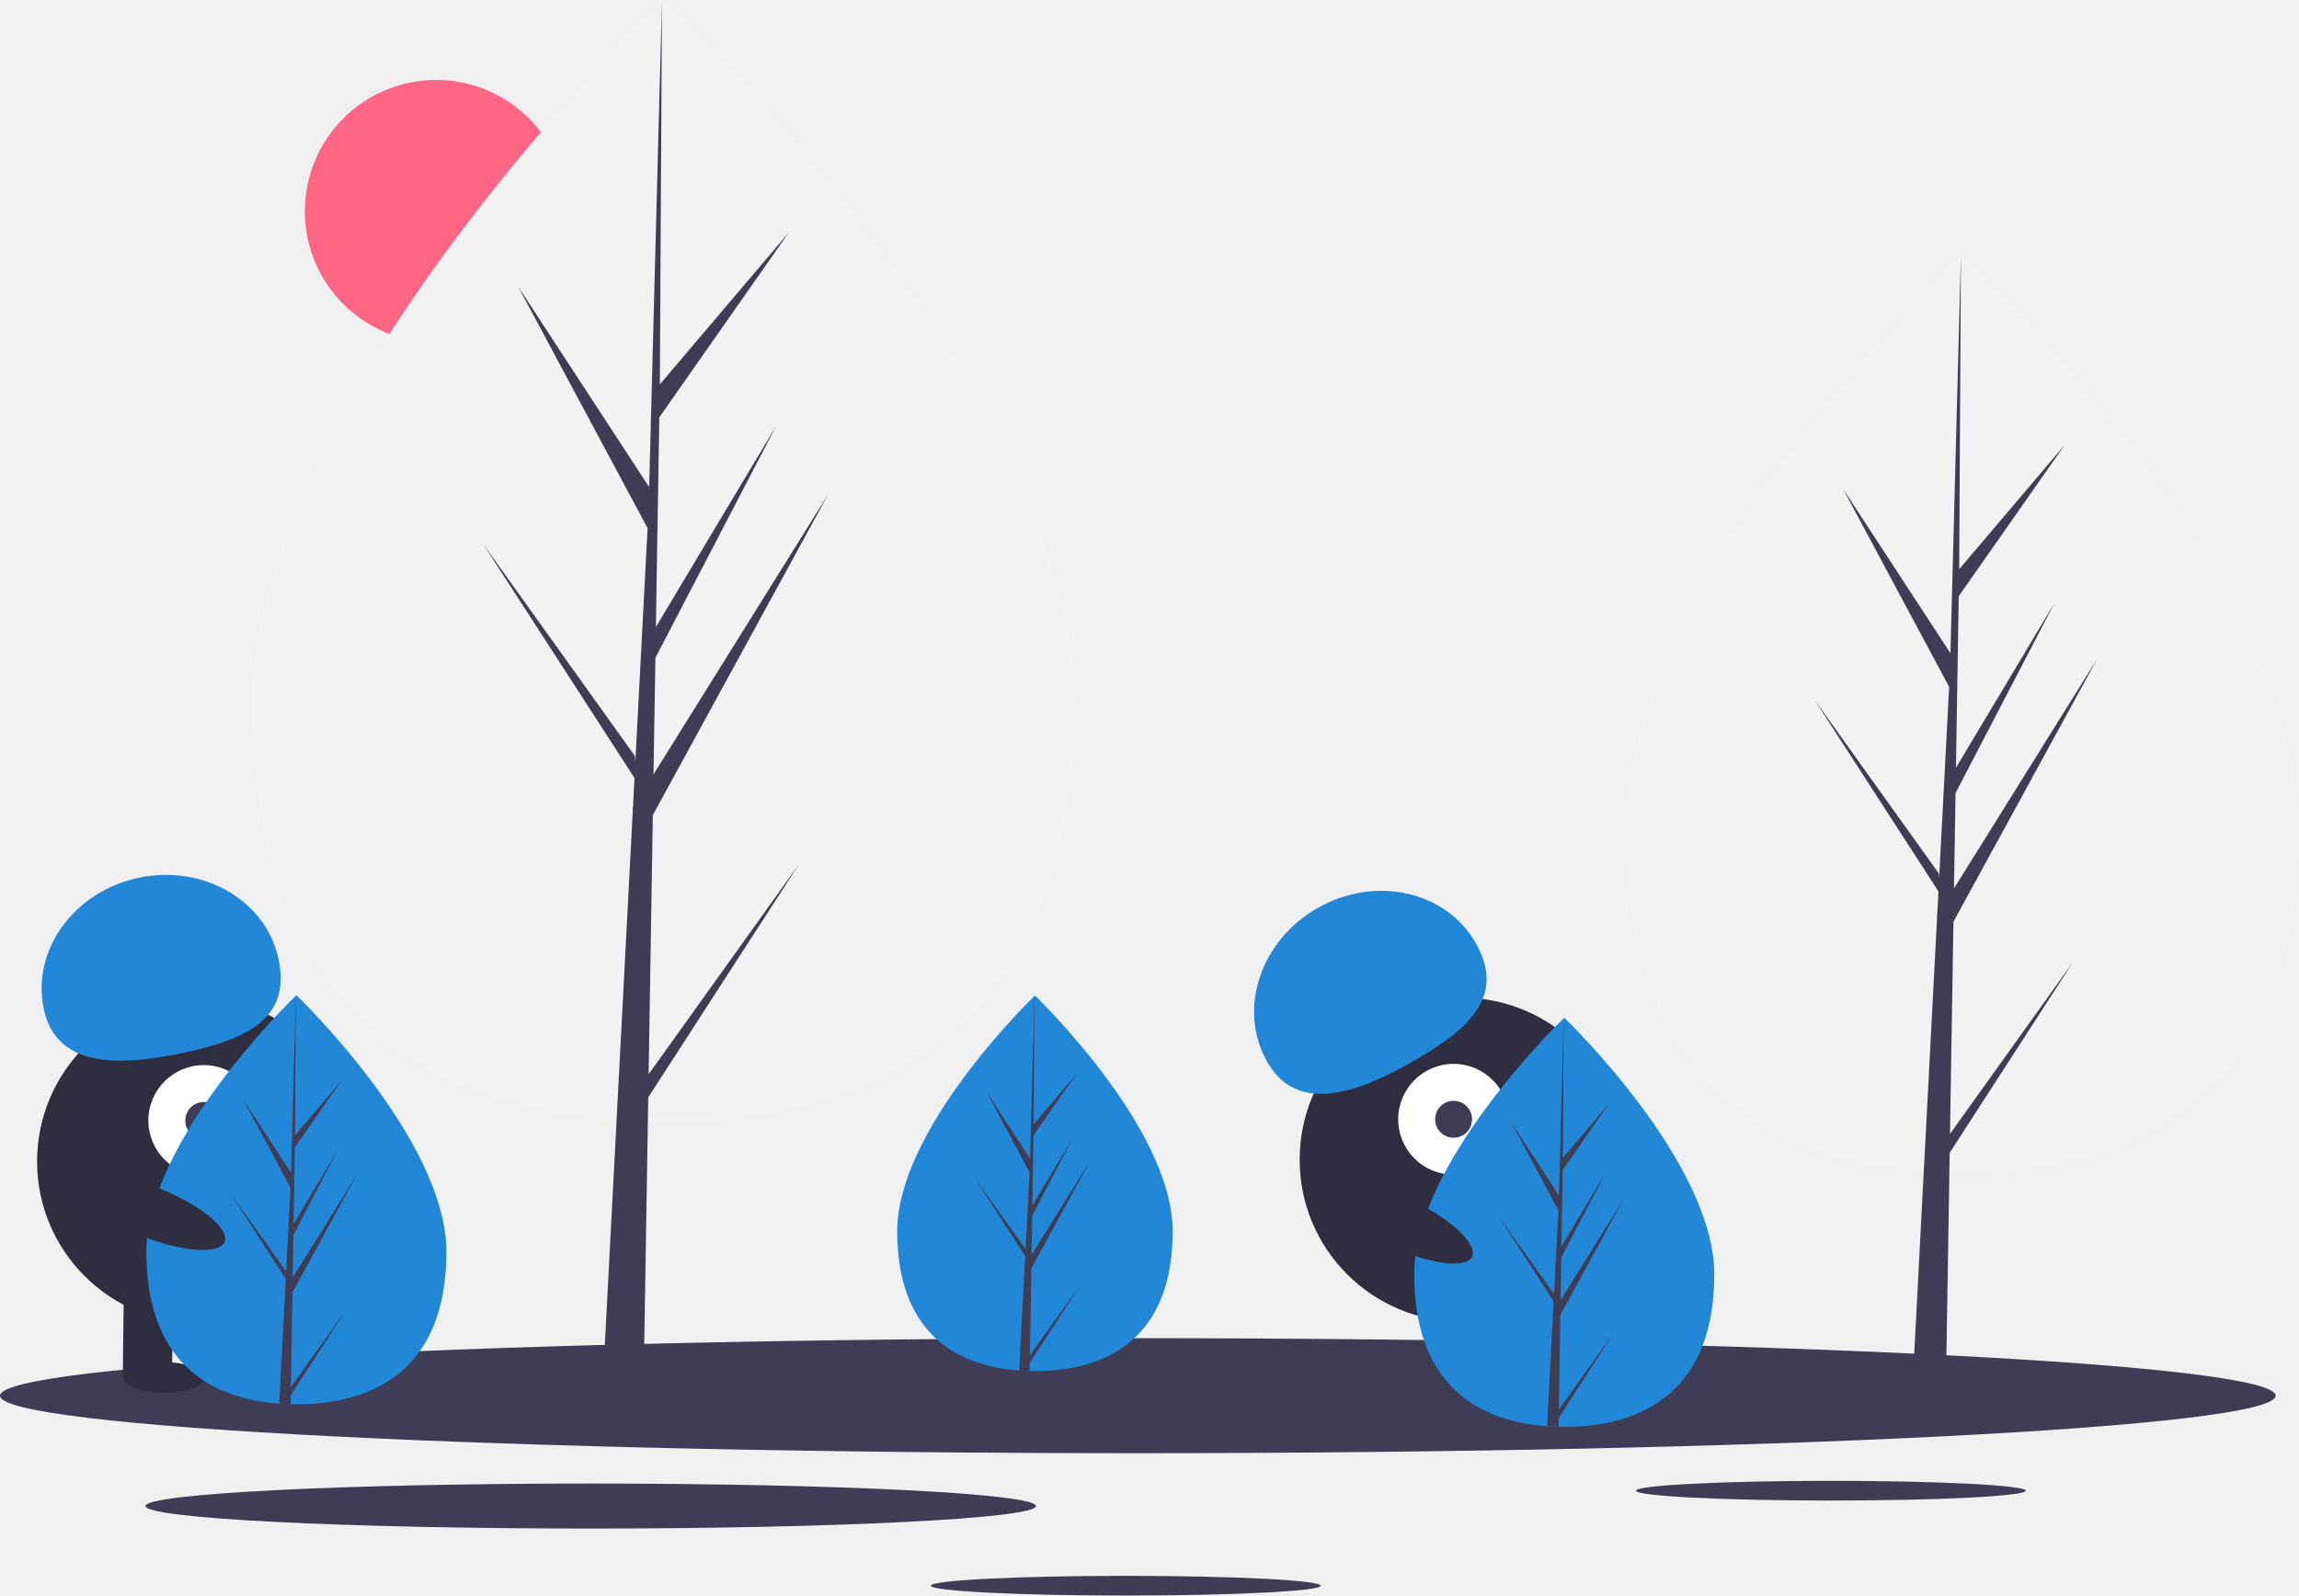
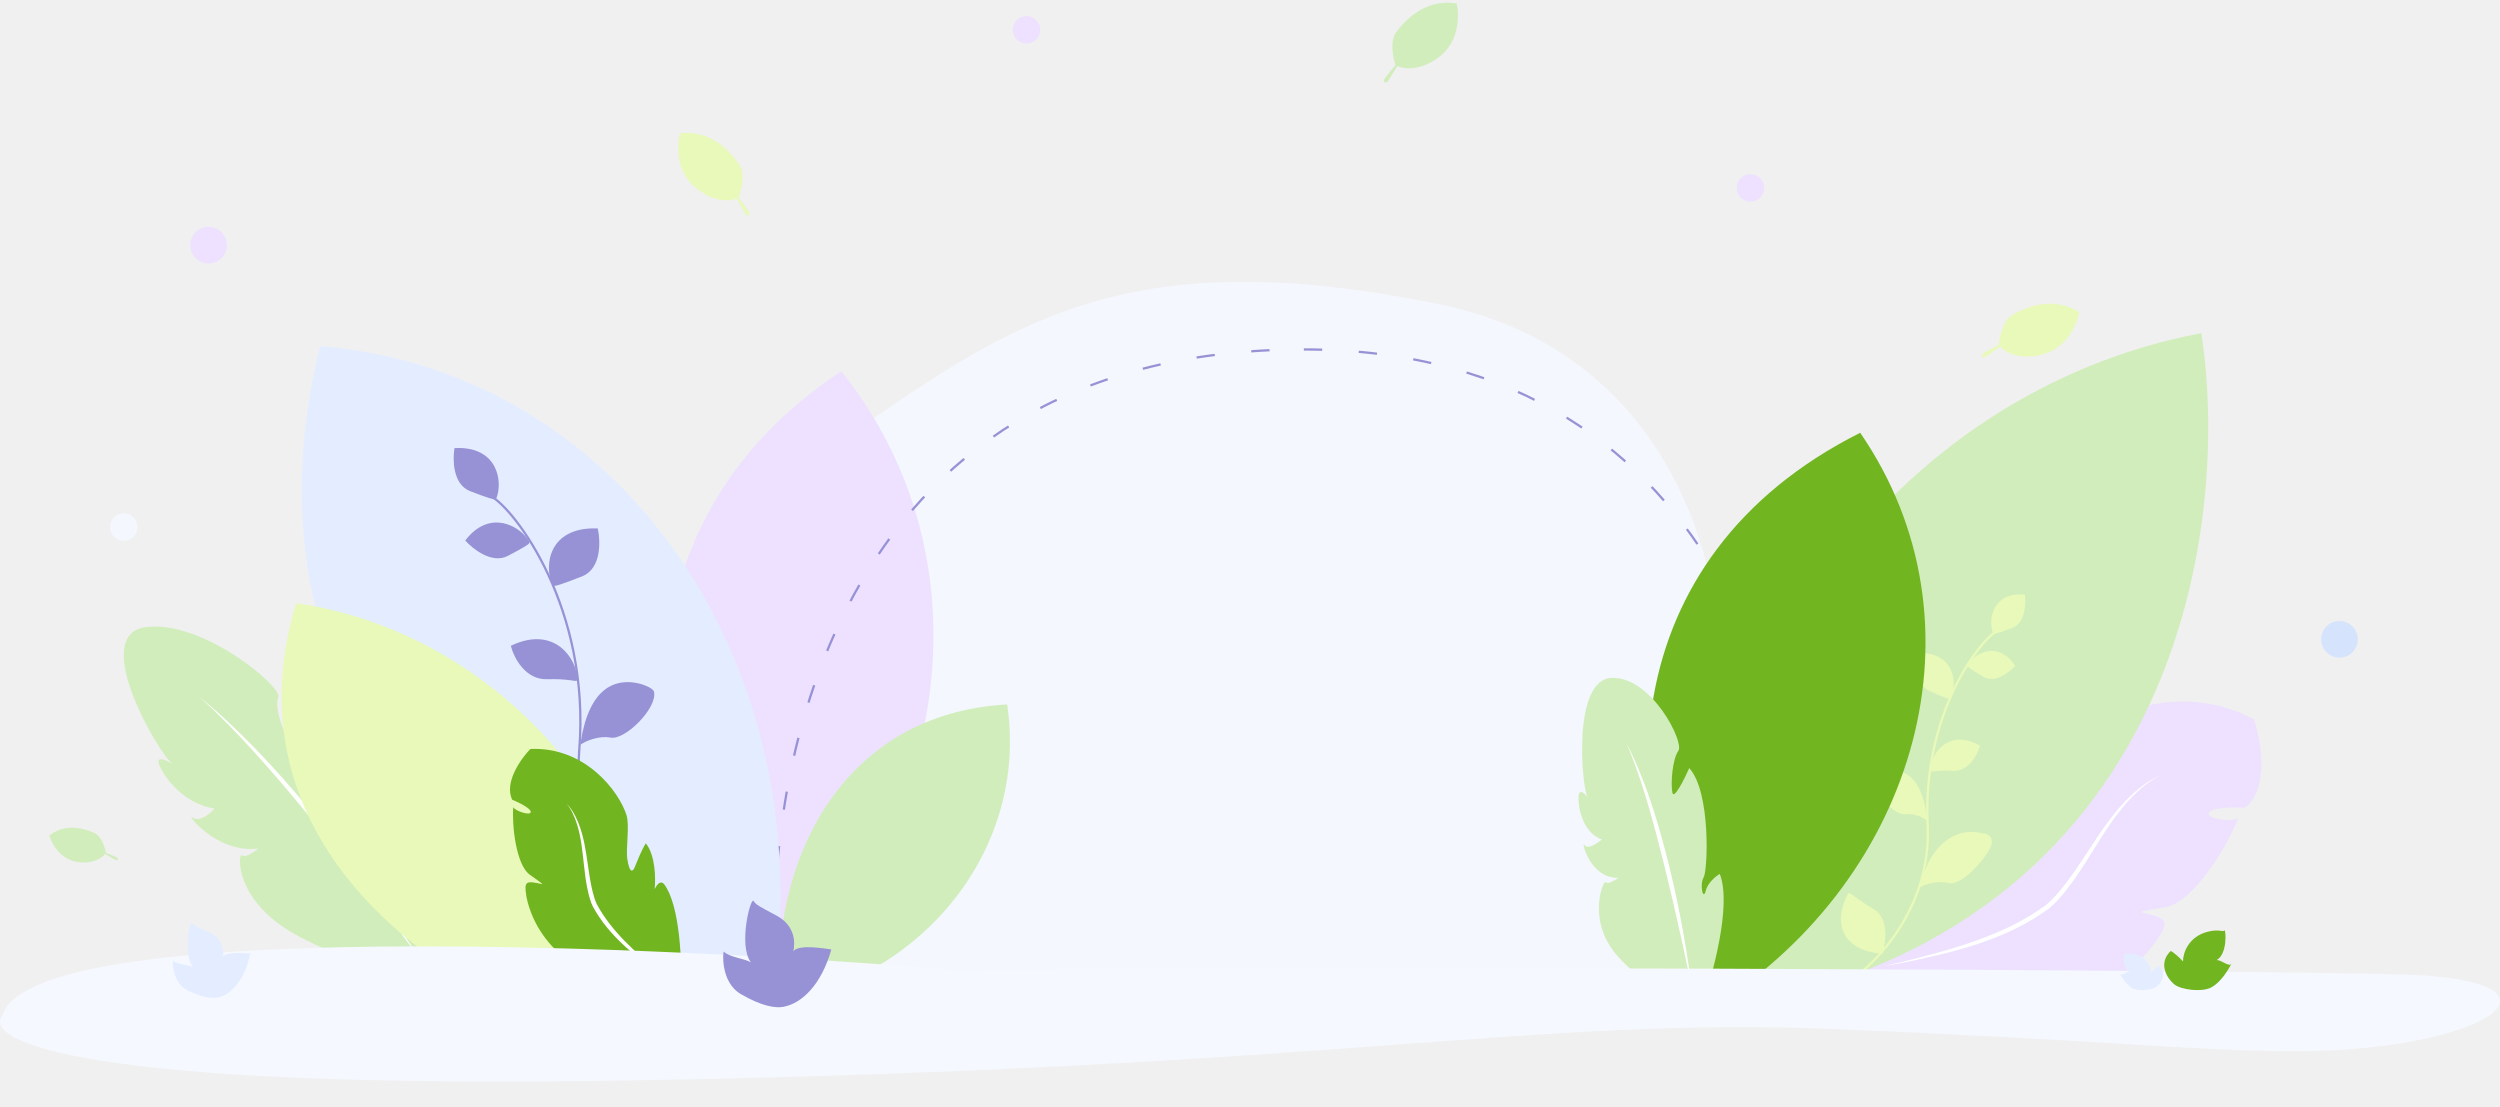
- <svg xmlns="http://www.w3.org/2000/svg" data-name="Layer 1" width="1120.592" height="777.916" viewBox="0 0 1120.592 777.916">
-   <circle cx="212.592" cy="103" r="64" fill="#ff6584" />
-   <path d="M563.68,404.164c0,151.011-89.774,203.739-200.516,203.739S162.649,555.175,162.649,404.164,363.165,61.042,363.165,61.042,563.68,253.152,563.68,404.164Z" transform="translate(-39.70387 -61.04208)" fill="#f2f2f2" />
-   <polygon points="316.156 523.761 318.21 397.378 403.674 241.024 318.532 377.552 319.455 320.725 378.357 207.605 319.699 305.687 319.699 305.687 321.359 203.481 384.433 113.423 321.621 187.409 322.658 0 316.138 248.096 316.674 237.861 252.547 139.704 315.646 257.508 309.671 371.654 309.493 368.625 235.565 265.329 309.269 379.328 308.522 393.603 308.388 393.818 308.449 394.99 293.29 684.589 313.544 684.589 315.974 535.005 389.496 421.285 316.156 523.761" fill="#3f3d56" />
-   <path d="M1160.296,466.014c0,123.61-73.484,166.77-164.132,166.77s-164.132-43.16-164.132-166.77S996.165,185.152,996.165,185.152,1160.296,342.404,1160.296,466.014Z" transform="translate(-39.70387 -61.04208)" fill="#f2f2f2" />
-   <polygon points="950.482 552.833 952.162 449.383 1022.119 321.4 952.426 433.154 953.182 386.639 1001.396 294.044 953.382 374.329 953.382 374.329 954.741 290.669 1006.369 216.952 954.954 277.514 955.804 124.11 950.467 327.188 950.906 318.811 898.414 238.464 950.064 334.893 945.173 428.327 945.027 425.847 884.514 341.294 944.844 434.608 944.232 446.293 944.123 446.469 944.173 447.428 931.764 684.478 948.343 684.478 950.332 562.037 1010.514 468.952 950.482 552.833" fill="#3f3d56" />
-   <ellipse cx="554.592" cy="680.479" rx="554.592" ry="28.034" fill="#3f3d56" />
-   <ellipse cx="892.445" cy="726.797" rx="94.989" ry="4.802" fill="#3f3d56" />
-   <ellipse cx="548.72" cy="773.114" rx="94.989" ry="4.802" fill="#3f3d56" />
-   <ellipse cx="287.944" cy="734.279" rx="217.014" ry="10.97" fill="#3f3d56" />
-   <circle cx="97.084" cy="566.27" r="79" fill="#2f2e41" />
-   <rect x="99.805" y="689.023" width="24" height="43" transform="translate(-31.32451 -62.31008) rotate(0.67509)" fill="#2f2e41" />
-   <rect x="147.802" y="689.589" width="24" height="43" transform="translate(-31.31452 -62.87555) rotate(0.67509)" fill="#2f2e41" />
-   <ellipse cx="119.546" cy="732.616" rx="7.5" ry="20" transform="translate(-654.1319 782.4795) rotate(-89.32491)" fill="#2f2e41" />
-   <ellipse cx="167.554" cy="732.182" rx="7.5" ry="20" transform="translate(-606.2547 830.0553) rotate(-89.32491)" fill="#2f2e41" />
-   <circle cx="99.319" cy="546.295" r="27" fill="#fff" />
-   <circle cx="99.319" cy="546.295" r="9" fill="#3f3d56" />
-   <path d="M61.026,552.946c-6.042-28.641,14.688-57.265,46.3-63.934s62.138,11.143,68.18,39.784-14.978,38.93-46.591,45.599S67.068,581.587,61.026,552.946Z" transform="translate(-39.70387 -61.04208)" fill="#2387d8" />
-   <path d="M257.296,671.384c0,55.076-32.74,74.306-73.13,74.306q-1.404,0-2.803-.031c-1.871-.04-3.725-.129-5.556-.254-36.451-2.58-64.771-22.799-64.771-74.021,0-53.008,67.739-119.896,72.827-124.846l.009-.009c.196-.192.294-.285.294-.285S257.296,616.308,257.296,671.384Z" transform="translate(-39.70387 -61.04208)" fill="#2387d8" />
-   <path d="M181.502,737.265l26.747-37.374-26.814,41.477-.071,4.291c-1.871-.04-3.725-.129-5.556-.254l2.883-55.103-.022-.428.049-.08.272-5.204-26.881-41.58,26.965,37.677.062,1.105,2.179-41.633-23.013-42.966,23.294,35.658,2.268-86.314.009-.294v.285l-.379,68.064,22.911-26.983-23.004,32.847-.606,37.276L204.185,621.958l-21.48,41.259-.339,20.723,31.056-49.791-31.171,57.023Z" transform="translate(-39.70387 -61.04208)" fill="#3f3d56" />
-   <circle cx="712.485" cy="565.415" r="79" fill="#2f2e41" />
-   <rect x="741.777" y="691.824" width="24" height="43" transform="translate(-215.9946 191.864) rotate(-17.08345)" fill="#2f2e41" />
-   <rect x="787.659" y="677.723" width="24" height="43" transform="matrix(0.95588, -0.29376, 0.29376, 0.95588, -209.8279, 204.7204)" fill="#2f2e41" />
-   <ellipse cx="767.887" cy="732.003" rx="20" ry="7.5" transform="translate(-220.8593 196.8331) rotate(-17.08345)" fill="#2f2e41" />
-   <ellipse cx="813.475" cy="716.946" rx="20" ry="7.5" transform="translate(-214.4248 209.561) rotate(-17.08345)" fill="#2f2e41" />
-   <circle cx="708.522" cy="545.71" r="27" fill="#fff" />
-   <circle cx="708.522" cy="545.71" r="9" fill="#3f3d56" />
-   <path d="M657.355,578.743c-14.49-25.433-3.478-59.016,24.594-75.009s62.576-8.341,77.065,17.093-2.391,41.644-30.463,57.637S671.845,604.176,657.355,578.743Z" transform="translate(-39.70387 -61.04208)" fill="#2387d8" />
-   <path d="M611.296,661.299c0,50.557-30.054,68.21-67.13,68.21q-1.288,0-2.573-.029c-1.718-.037-3.419-.119-5.1-.233-33.461-2.368-59.457-20.929-59.457-67.948,0-48.659,62.181-110.059,66.852-114.603l.008-.008c.18-.176.27-.262.27-.262S611.296,610.742,611.296,661.299Z" transform="translate(-39.70387 -61.04208)" fill="#2387d8" />
-   <path d="M541.72,721.774l24.553-34.307-24.614,38.074-.065,3.939c-1.718-.037-3.419-.119-5.1-.233l2.646-50.582-.02-.393.045-.074.249-4.777-24.675-38.168,24.753,34.585.057,1.014,2-38.217-21.125-39.44L541.806,625.928l2.082-79.232.008-.27v.262l-.348,62.48,21.031-24.769-21.117,30.152-.556,34.217,19.636-32.839-19.718,37.874-.311,19.023,28.508-45.706-28.614,52.344Z" transform="translate(-39.70387 -61.04208)" fill="#3f3d56" />
-   <path d="M875.296,682.384c0,55.076-32.74,74.306-73.13,74.306q-1.403,0-2.803-.031c-1.871-.04-3.725-.129-5.556-.254-36.451-2.58-64.771-22.799-64.771-74.021,0-53.008,67.739-119.896,72.827-124.846l.009-.009c.196-.192.294-.285.294-.285S875.296,627.308,875.296,682.384Z" transform="translate(-39.70387 -61.04208)" fill="#2387d8" />
-   <path d="M799.502,748.265l26.747-37.374-26.814,41.477-.071,4.291c-1.871-.04-3.725-.129-5.556-.254l2.883-55.103-.022-.428.049-.08.272-5.204L770.108,654.011l26.965,37.677.062,1.105,2.179-41.633-23.013-42.966,23.294,35.658,2.268-86.314.009-.294v.285l-.379,68.064,22.911-26.983-23.004,32.847-.606,37.276L822.185,632.958l-21.48,41.259-.339,20.723,31.056-49.791-31.171,57.023Z" transform="translate(-39.70387 -61.04208)" fill="#3f3d56" />
-   <ellipse cx="721.517" cy="656.822" rx="12.4" ry="39.5" transform="translate(-220.8352 966.2232) rotate(-64.62574)" fill="#2f2e41" />
-   <ellipse cx="112.517" cy="651.822" rx="12.4" ry="39.5" transform="translate(-574.0794 452.7137) rotate(-68.15829)" fill="#2f2e41" />
+ <svg xmlns="http://www.w3.org/2000/svg" width="1091" height="483" viewBox="0 0 1091 483" fill="none">
+   <path d="M355.727 314.342C357.299 350.159 341.539 402.313 362.5 423.913C410.644 449.833 655.89 437.266 718.28 423.913C768.193 413.231 760.693 338.036 750.704 301.774C753.651 254.254 733.018 153.873 626.905 132.509C494.264 105.803 444.155 138.792 372.43 188.669C300.706 238.545 353.762 269.571 355.727 314.342Z" fill="#F4F7FE" />
+   <path d="M332.7 433.476C275.762 350.209 264.69 229.542 367.136 161.995C433.639 244.956 414.617 365.918 332.7 433.476Z" fill="#EDE1FF" />
+   <path d="M568.998 152.5C756.999 152.5 796.499 333.5 780.999 426H338.999C332.499 346 358.999 152.5 568.998 152.5Z" stroke="#9792D5" stroke-dasharray="8 16" />
+   <path d="M340.286 437.103C335.906 377.066 366.408 311.503 439.521 307.406C448.927 370.156 402.814 426.84 340.286 437.103Z" fill="#D2EDBC" />
+   <path d="M337.7 431.909C213.186 411.078 100.241 311.75 139.662 151.003C272.954 162.297 357.718 291.019 337.7 431.909Z" fill="#E4EDFF" />
+   <path d="M854.889 360.644C838.266 369.345 818.572 406.776 811.202 425.245C900.631 467.389 937.631 415.608 941.31 410.168C947.058 401.667 945.698 400.748 934.559 398.17C932.639 397.725 942.308 396.461 945.617 395.738C957.246 393.197 971.858 369.88 976.84 356.896C975.46 358.937 962.491 357.598 963.99 354.648C965.19 352.288 975.049 352.217 979.829 352.476C990.451 343.803 986.777 323.151 983.613 313.909C948.581 295.371 912.931 314.228 900.761 327.25C895.529 332.847 890.77 349.576 886.79 355.46C880.122 365.32 879.247 361.26 879.377 358.87C879.611 354.558 880.232 344.418 879.504 339.632C869.362 344.665 862.028 359.856 859.63 366.823C859.661 362.087 858.193 358.914 854.889 360.644Z" fill="#EDE1FF" />
+   <path d="M821.918 421.591C824.456 421.219 826.972 420.796 829.49 420.333C851.965 415.75 875.176 410.458 894.216 396.415C895.618 395.266 897.014 393.964 898.225 392.579C912.626 376.588 919.684 355.25 936.721 342.144C938.772 340.628 940.957 339.285 943.257 338.15C940.901 339.164 938.64 340.403 936.502 341.833C918.633 354.33 910.87 375.748 896.73 391.266C895.603 392.545 894.284 393.773 892.947 394.869C874.644 408.411 851.591 414.371 829.413 419.961C826.922 420.541 824.433 421.088 821.918 421.591Z" fill="white" />
+   <path d="M741.645 442.044C731.837 301.521 825.56 170.906 960.643 145.384C974.165 232.314 949.298 413.348 741.645 442.044Z" fill="#D2EDBC" />
+   <path d="M802.393 431.508C816.128 423.533 843.125 398.011 841.236 359.725C838.874 311.866 863.823 279.428 871.538 275.321" stroke="#E8F9B9" />
+   <path d="M817.469 397.228C823.99 401.005 822.362 411.426 821.174 415.676C804.337 414.272 800.288 402.734 806.88 390.298C807.11 389.865 810.949 393.451 817.469 397.228Z" fill="#E8F9B9" stroke="#E8F9B9" />
+   <path d="M852.098 335.906C858.729 336.363 862.43 329.257 863.451 325.647C850.097 318.505 843.134 329.437 842.787 336.055C842.765 336.476 845.467 335.449 852.098 335.906Z" fill="#E8F9B9" stroke="#E8F9B9" />
+   <path d="M842.063 300.996C836.007 298.257 836.762 289.061 837.573 285.398C852.717 285.435 853.669 298.361 850.839 304.353C850.66 304.734 848.12 303.735 842.063 300.996Z" fill="#E8F9B9" stroke="#E8F9B9" />
+   <path d="M877.976 273.559C883.44 271.562 883.564 263.29 883.173 259.957C870.086 258.866 868.171 270.343 870.11 275.907C870.233 276.261 872.512 275.557 877.976 273.559Z" fill="#E8F9B9" stroke="#E8F9B9" />
+   <path d="M865.78 294.907C870.605 297.802 876.642 292.845 878.801 290.515C871.477 279.993 862.021 285.559 859.214 290.417C859.035 290.725 860.955 292.012 865.78 294.907Z" fill="#E8F9B9" stroke="#E8F9B9" />
+   <path d="M850.395 384.891C845.861 383.624 840.483 385.38 838.36 386.416C844.322 363.765 858.433 362.137 864.742 364.154C866.291 364.078 869.244 364.77 868.666 368.152C867.943 372.38 856.063 386.474 850.395 384.891Z" fill="#E8F9B9" stroke="#E8F9B9" />
+   <path d="M831.419 354.836C835.027 354.234 838.981 356.141 840.507 357.169C838.196 338.399 830.159 336.517 825.198 336.761C821.945 336.922 818.551 338.487 818.343 339.429C817.204 344.609 826.909 355.59 831.419 354.836Z" fill="#E8F9B9" stroke="#E8F9B9" />
+   <path d="M748.548 438.832C701.192 356.69 703.215 243.446 811.788 188.866C868.636 271.499 836.821 382.577 748.548 438.832Z" fill="#71B520" />
+   <path d="M175.027 361.032C189.738 375.254 193.559 411.464 193.631 427.791C192.14 429.04 154.695 422.527 128.209 407.429C101.723 392.331 103.883 371.599 105.649 373.243C107.062 374.558 110.946 371.802 112.711 370.259C94.537 372.787 80.38 354.005 84.064 356.775C87.011 358.991 91.685 355.08 93.653 352.847C78.554 350.656 69.846 336.288 69.207 332.726C68.695 329.877 72.992 331.965 75.204 333.365C69.237 328.799 38.883 277.14 63.511 273.698C88.138 270.257 123.332 299.723 121.445 304.229C119.558 308.734 123.911 320.698 127.139 325.021C129.72 328.479 131.542 317.694 132.131 311.869C151.097 321.945 166.807 360.302 165.742 363.924C164.677 367.547 170.766 375.523 170.065 370.256C169.505 366.043 173.14 362.351 175.027 361.032Z" fill="#D2EDBC" />
+   <path d="M183.402 418.599C181.97 416.633 180.459 414.576 178.978 412.579C165.57 394.55 151.771 376.812 137.584 359.412C123.347 342.075 108.844 324.871 92.644 309.315C90.835 307.596 88.975 305.885 87.136 304.262C89.061 305.783 91.007 307.4 92.899 309.034C109.869 323.828 124.868 340.774 139.133 358.147C153.354 375.588 166.755 393.697 179.289 412.36C180.672 414.427 182.08 416.557 183.402 418.599Z" fill="white" />
+   <path d="M750.51 381.39C755.888 394.983 747.261 426.258 742.275 440.196C740.9 441.113 718.058 431.844 705.136 416.336C692.214 400.828 700.039 383.353 700.704 384.931C701.236 386.193 704.663 384.226 706.311 383.085C693.471 383.44 689.866 366.011 691.457 368.74C692.729 370.923 697.037 368.049 699.031 366.339C689.686 362.973 688.337 349.85 689.011 346.748C689.55 344.266 691.758 346.473 692.794 347.887C690.242 343.4 686.024 296.313 703.429 295.819C720.834 295.324 735.105 323.955 732.463 327.612C729.822 331.269 729.023 341.909 729.832 345.917C730.479 349.123 735.013 340.102 737.199 335.191C746.68 345.668 745.28 379.952 743.457 382.938C741.633 385.923 743.215 393.332 744.374 388.769C745.301 385.118 748.851 382.329 750.51 381.39Z" fill="#D2EDBC" />
+   <path d="M738.319 431.338C737.967 429.566 737.594 427.718 737.22 425.901C733.833 409.576 730.162 393.311 726.166 377.15C722.101 361.013 717.929 344.852 711.857 329.344C711.165 327.614 710.437 325.894 709.683 324.238C710.556 325.835 711.401 327.505 712.206 329.192C719.297 344.334 724.032 360.486 728.107 376.668C732.116 392.883 735.27 409.314 737.594 425.836C737.85 427.675 738.098 429.545 738.319 431.338Z" fill="white" />
+   <path d="M303.565 422.122C284.994 411.159 248.839 376.844 252.792 327.291C257.733 265.349 224.636 222.16 214.19 216.485" stroke="#9792D5" />
+   <path d="M238.725 295.915C229.606 296.207 224.778 286.826 223.504 282.1C242.089 273.445 251.259 287.935 251.501 296.531C251.516 297.077 247.844 295.623 238.725 295.915Z" fill="#9792D5" stroke="#9792D5" />
+   <path d="M253.74 251.111C262.15 247.834 261.441 235.877 260.458 231.091C239.668 230.451 237.901 247.167 241.573 255.065C241.806 255.567 245.329 254.387 253.74 251.111Z" fill="#9792D5" stroke="#9792D5" />
+   <path d="M205.414 213.909C197.984 211.071 198.107 200.34 198.763 196.037C216.766 195.216 218.988 210.184 216.128 217.31C215.947 217.762 212.844 216.746 205.414 213.909Z" fill="#9792D5" stroke="#9792D5" />
+   <path d="M221.399 242.14C214.672 245.675 206.561 238.973 203.68 235.855C214.107 222.545 226.89 230.19 230.571 236.616C230.805 237.024 228.125 238.605 221.399 242.14Z" fill="#9792D5" stroke="#9792D5" />
+   <path d="M239.324 359.503C245.593 358.067 252.914 360.587 255.79 362.027C248.41 332.389 229.098 329.638 220.365 331.967C218.241 331.798 214.163 332.562 214.837 336.973C215.679 342.487 231.487 361.299 239.324 359.503Z" fill="#9792D5" stroke="#9792D5" />
+   <path d="M266.441 321.399C261.509 320.454 256.014 322.747 253.883 324.011C257.721 299.779 268.821 297.704 275.622 298.247C280.082 298.602 284.687 300.785 284.938 302.016C286.318 308.784 272.605 322.58 266.441 321.399Z" fill="#9792D5" stroke="#9792D5" />
+   <path d="M279.853 458.254C196.27 439.697 96.743 370.731 129.186 263.274C219.054 275.686 298.445 363.552 279.853 458.254Z" fill="#E8F9B9" />
+   <path d="M289.882 385.932C296.735 395.023 297.806 420.663 297.047 432.705C237.063 432.572 230.233 394.566 229.63 390.627C228.687 384.473 229.671 384.322 236.449 385.803C237.617 386.059 232.644 382.853 231.018 381.596C225.302 377.181 223.35 360.6 223.993 352.187C224.219 353.664 231.678 356.3 231.622 354.293C231.578 352.688 226.191 350.086 223.503 348.986C219.933 341.471 227.314 331.102 231.45 326.857C255.475 325.797 270.121 345.4 273.409 355.702C274.823 360.131 273.086 370.54 273.738 374.8C274.832 381.939 276.367 379.94 276.916 378.596C277.909 376.171 280.204 370.45 281.846 368.015C286.099 373.411 286.172 383.645 285.677 388.088C286.89 385.484 288.52 384.125 289.882 385.932Z" fill="#71B520" />
+   <path d="M292.12 427.917C290.81 427.075 289.525 426.209 288.25 425.319C276.981 417.12 265.545 408.291 258.667 395.493C258.19 394.483 257.755 393.387 257.445 392.288C253.699 379.671 255.492 366.212 249.757 354.561C249.049 353.189 248.222 351.872 247.276 350.635C248.324 351.787 249.264 353.042 250.087 354.373C256.837 365.831 255.645 379.665 259.358 391.741C259.638 392.71 260.035 393.706 260.476 394.64C266.903 406.67 277.909 416.034 288.479 425.016C289.679 425.999 290.886 426.966 292.12 427.917Z" fill="white" />
+   <path d="M865.618 154.12C865.044 154.567 864.686 155.39 864.915 155.587C865.651 156.221 866.487 155.74 866.726 155.553L872.822 151.261C874.849 153.585 881.501 157.495 891.893 154.54C902.284 151.585 906.55 141.124 907.384 136.264C895.316 128.675 883.083 134.535 878.055 137.536C874.032 139.936 872.521 147.208 872.268 150.544C870.29 151.55 866.191 153.674 865.618 154.12Z" fill="#E8F9B9" />
+   <path d="M604.274 34.301C603.922 34.937 603.914 35.835 604.202 35.926C605.128 36.22 605.708 35.45 605.855 35.185L609.78 28.846C612.556 30.189 620.208 31.178 628.609 24.385C637.009 17.591 636.832 6.296 635.694 1.497C621.616 -0.752 612.661 9.436 609.212 14.168C606.452 17.954 607.914 25.236 608.989 28.404C607.564 30.105 604.626 33.666 604.274 34.301Z" fill="#D2EDBC" />
+   <path d="M326.769 92.325C327.093 92.975 327.061 93.872 326.769 93.951C325.831 94.204 325.285 93.409 325.151 93.138L321.509 86.632C318.676 87.852 310.987 88.502 302.894 81.346C294.801 74.189 295.475 62.912 296.824 58.168C310.987 56.542 319.485 67.114 322.723 71.993C325.313 75.897 323.532 83.108 322.318 86.225C323.667 87.987 326.445 91.674 326.769 92.325Z" fill="#E8F9B9" />
+   <path d="M50.92 374.154C51.336 374.422 51.629 374.958 51.486 375.105C51.025 375.579 50.43 375.304 50.257 375.192L45.866 372.653C44.633 374.35 40.363 377.402 33.143 376.029C25.923 374.656 22.399 367.827 21.54 364.583C29.258 358.711 37.901 361.941 41.49 363.67C44.361 365.053 45.825 369.889 46.198 372.134C47.599 372.695 50.505 373.886 50.92 374.154Z" fill="#D2EDBC" />
+   <circle cx="91.019" cy="107" r="8" fill="#EDE1FF" />
+   <circle cx="54" cy="230" r="6" fill="#F4F7FE" />
+   <circle cx="763.904" cy="82" r="6" fill="#EDE1FF" />
+   <circle cx="447.965" cy="13" r="6" fill="#EDE1FF" />
+   <circle cx="1020.94" cy="279" r="8" fill="#D6E3FC" />
+   <path d="M1.07 443.005C14.345 400.466 285.604 412.299 419.574 423.533C479.492 421.286 1023.34 422.898 1059.31 425.78C1124.76 431.022 1080.51 458.732 1002.16 458.732C956.963 458.732 926.571 454.238 798.439 448.996C670.307 443.754 580.891 466.221 277.615 471.463C34.993 475.657 -7.84 454.238 1.07 443.005Z" fill="#F5F8FE" />
+   <path d="M362.82 414.311C358.417 429.79 349.948 437.872 341.874 439.377C338.414 440.022 332.422 439.152 323.292 433.813C314.163 428.474 315.525 414.916 315.873 415.275C318.356 417.84 325.241 418.292 327.704 420.012C322.06 412.544 327.6 391.162 328.878 393.207C329.936 394.9 331.45 395.583 338.789 399.506C347.207 404.005 347.008 411.563 346.227 415.065C348.871 411.919 360.112 414.033 362.82 414.311Z" fill="#9792D5" />
+   <path d="M109.211 416.103C106.865 427.454 101.208 433.707 95.487 435.215C93.035 435.861 88.686 435.552 81.845 432.199C75.005 428.845 75.268 419.034 75.536 419.273C77.456 420.985 82.426 420.946 84.286 422.052C79.837 416.985 82.688 401.332 83.714 402.734C84.563 403.894 85.687 404.305 91.167 406.736C97.451 409.523 97.707 414.963 97.331 417.52C99.064 415.12 107.251 416.045 109.211 416.103Z" fill="#E4EDFF" />
+   <path d="M947.286 415.017C941.597 420.525 945.786 427.017 948.786 429.517C951.787 432.017 960.785 433.017 964.787 431.017C970.864 427.979 975.006 417.908 973.786 420.517C972.939 422.329 969.183 418.655 967.287 419.017C972.271 416.246 971.286 405.517 970.785 406.017C969.872 406.928 968.562 405.275 963.389 406.623C954.921 408.83 952.62 416.044 952.671 419.565C951.048 417.762 948.308 415.364 947.286 415.017Z" fill="#71B520" />
+   <path d="M942.186 421.613C945.846 424.992 943.151 428.974 941.221 430.508C939.291 432.042 933.502 432.655 930.927 431.428C927.017 429.565 924.353 423.386 925.137 424.987C925.683 426.099 928.099 423.844 929.319 424.067C926.112 422.367 926.746 415.785 927.068 416.091C927.656 416.65 928.498 415.636 931.826 416.463C937.274 417.817 938.754 422.243 938.722 424.403C939.766 423.297 941.529 421.826 942.186 421.613Z" fill="#E4EDFF" />
</svg>
